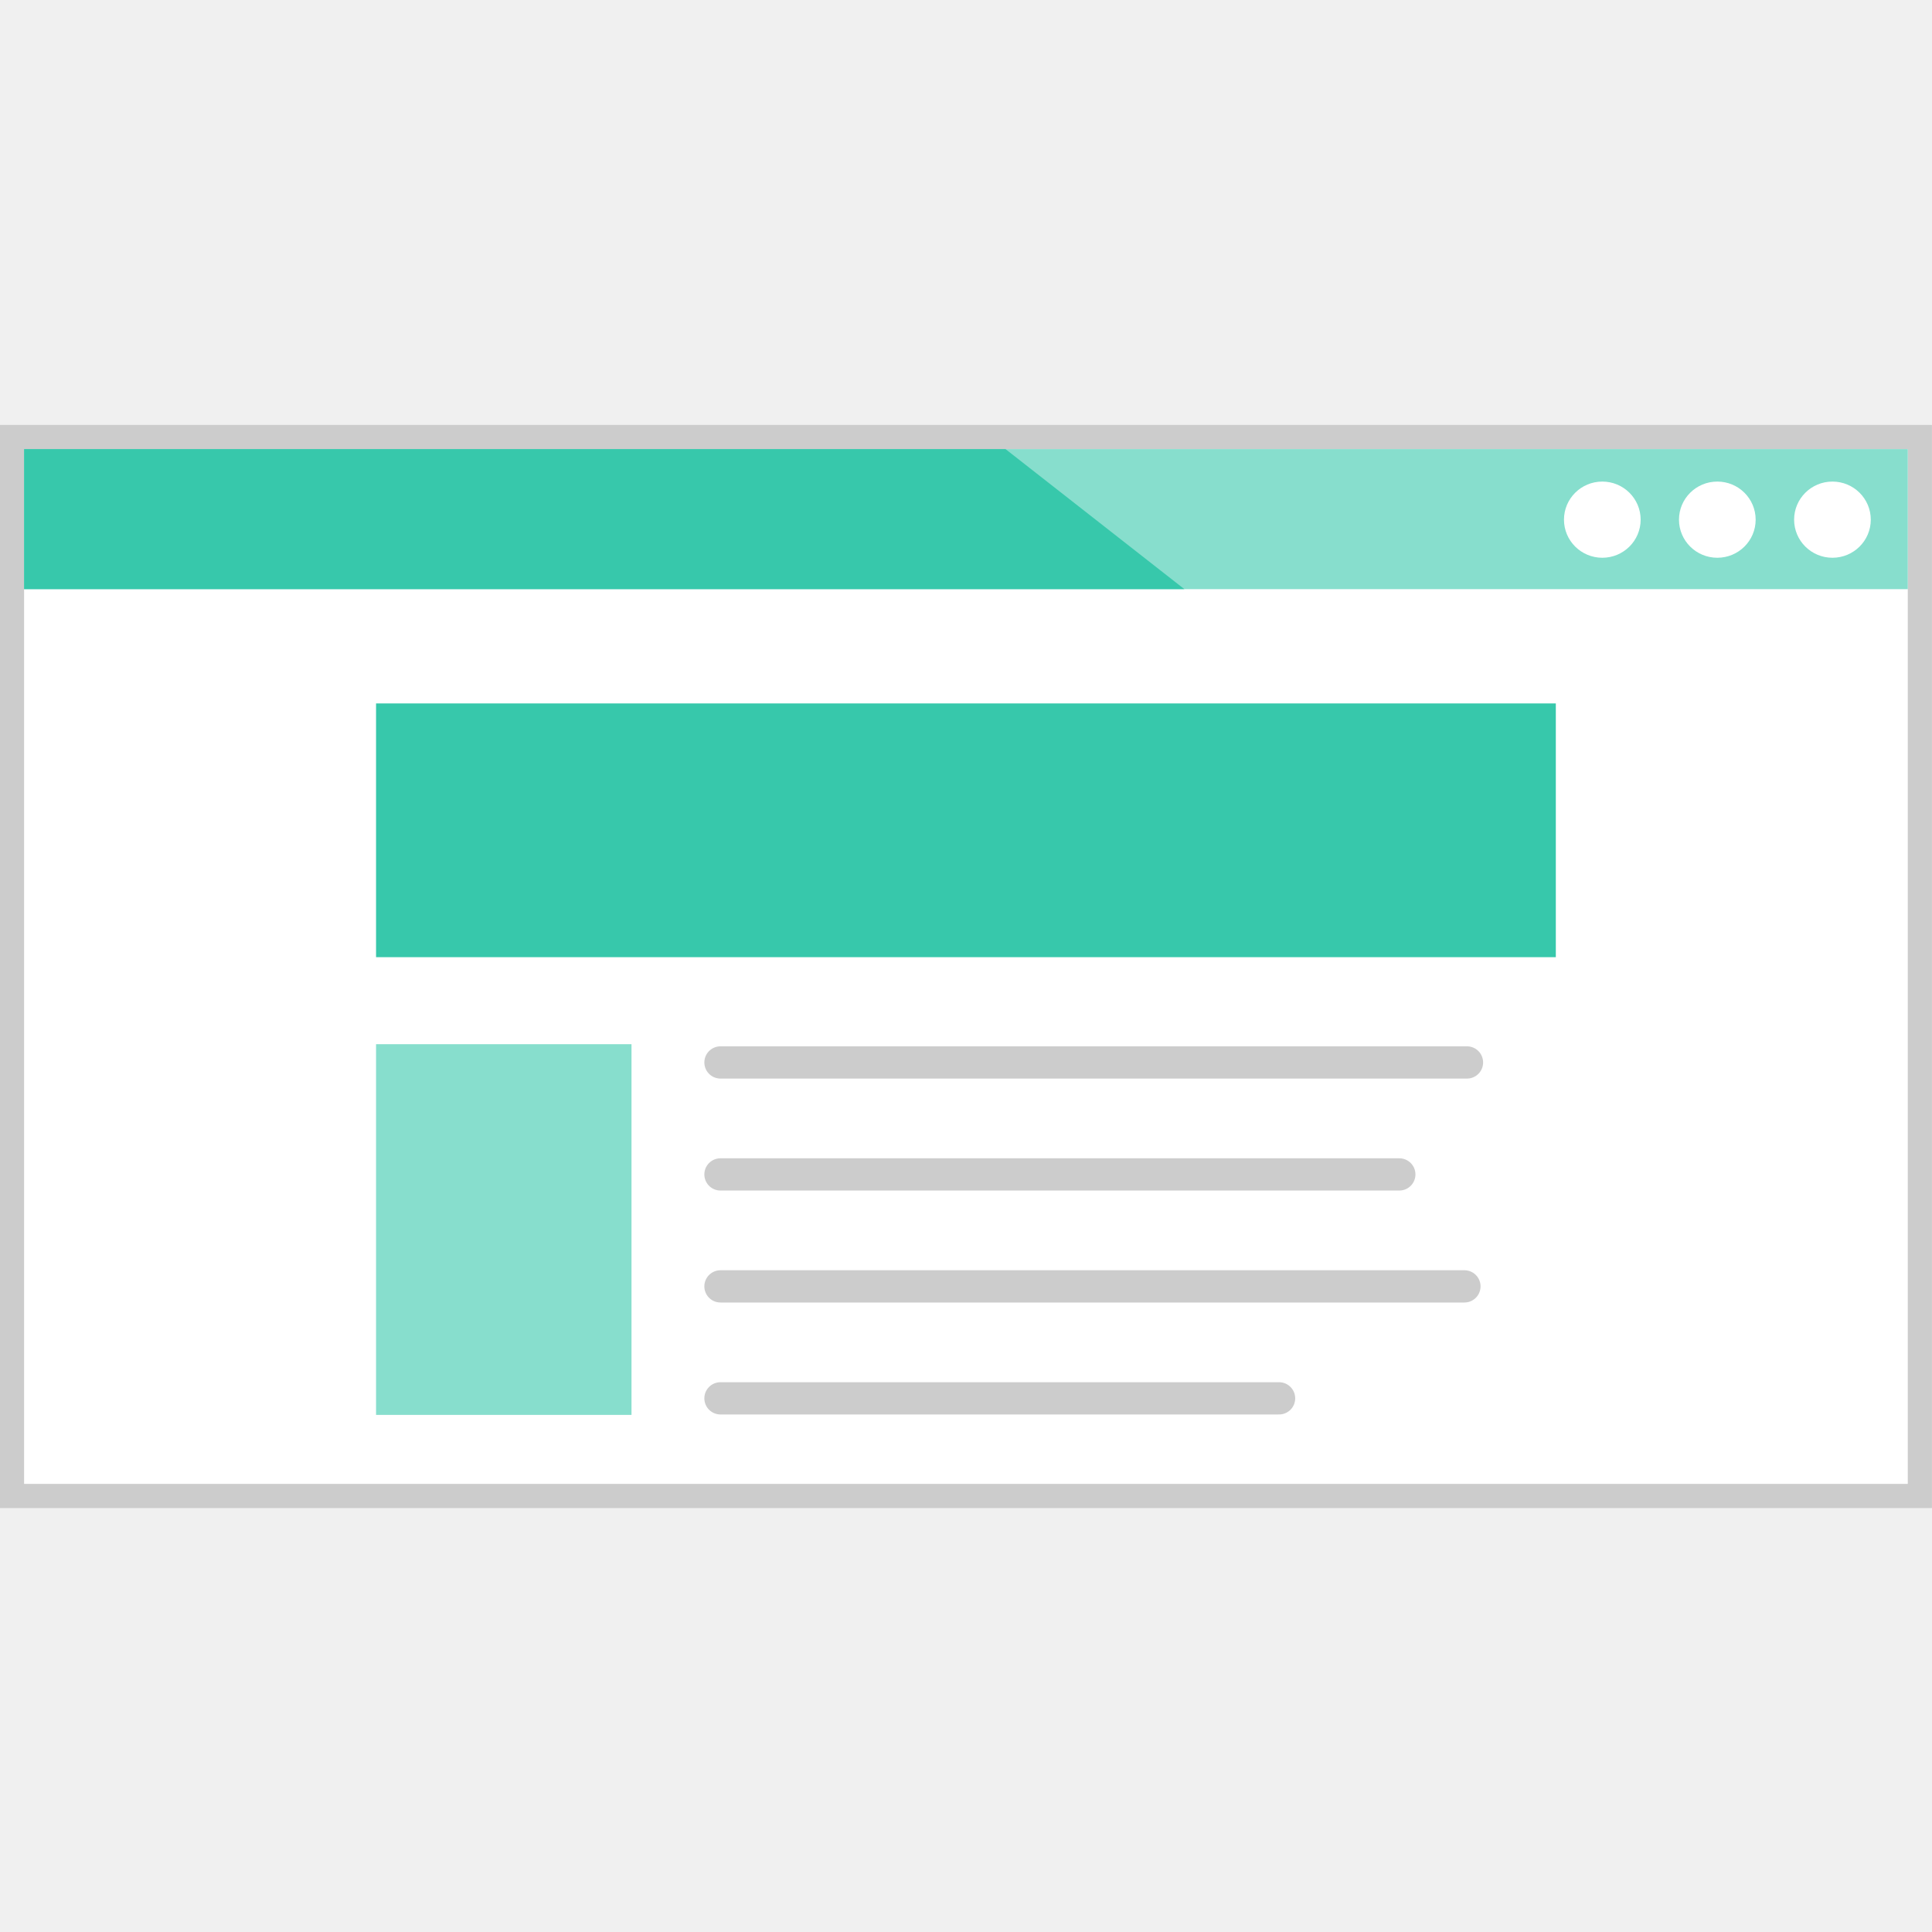
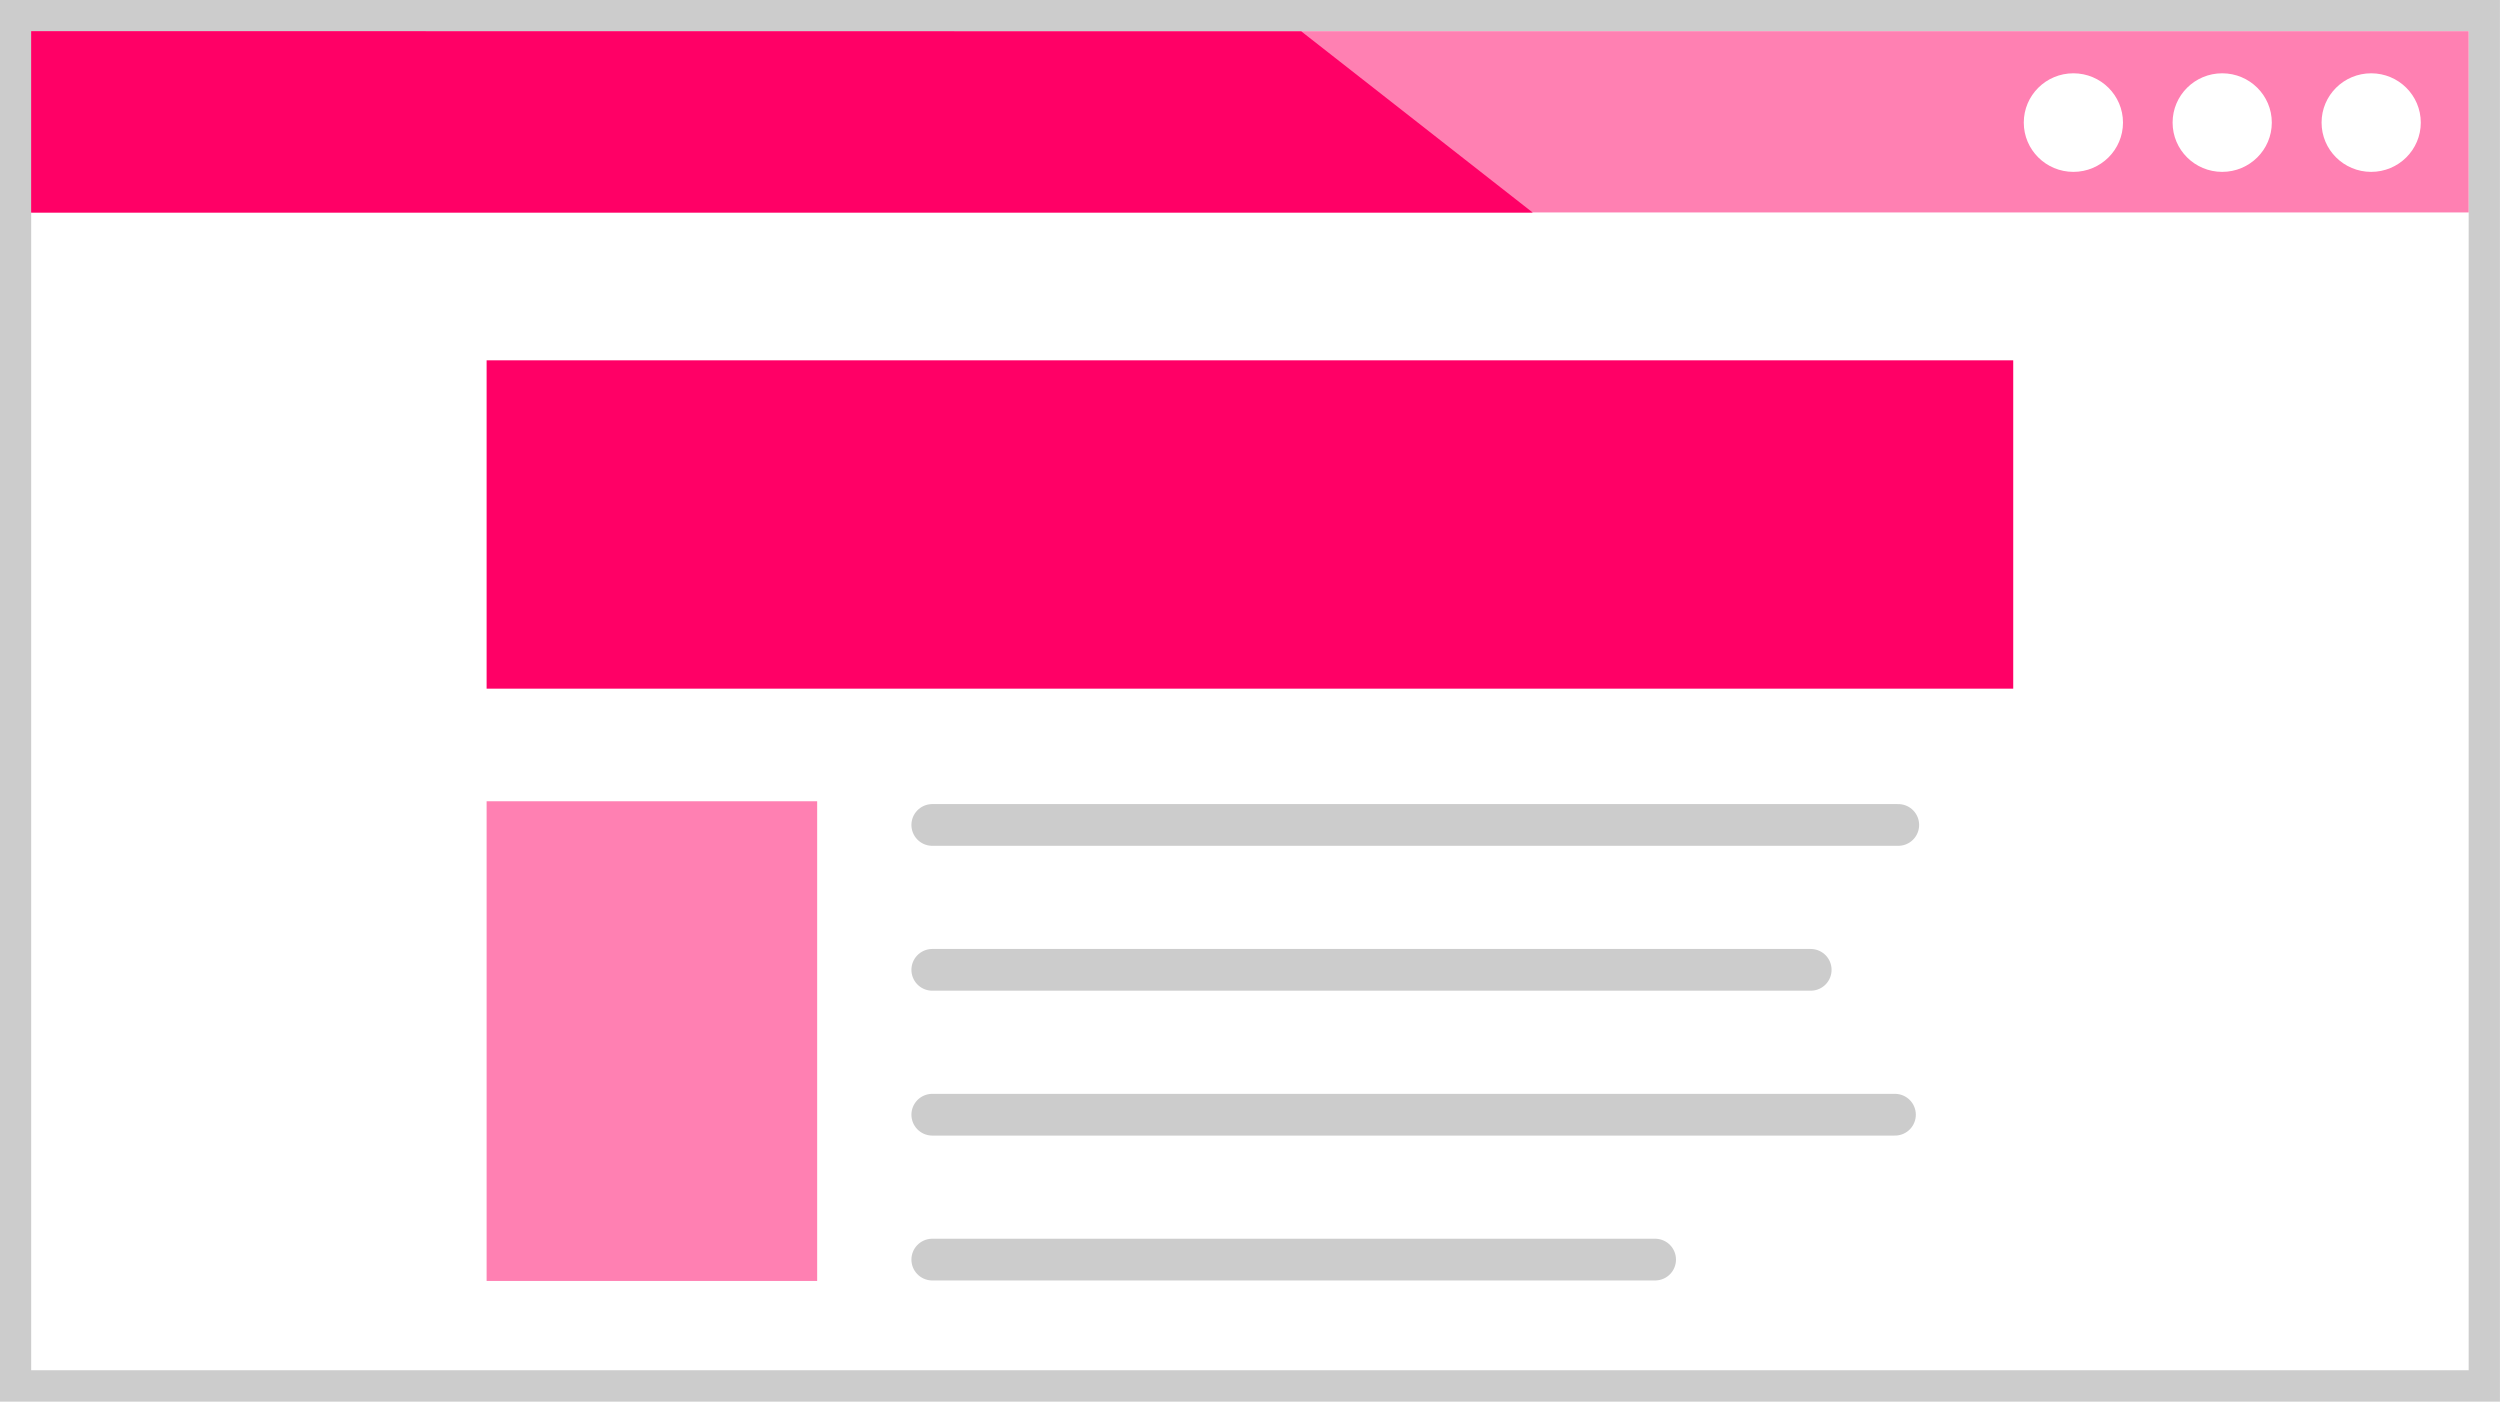
- <svg xmlns="http://www.w3.org/2000/svg" width="60" height="60" version="1.1" viewBox="0 0 15.875 15.875">
-   <g transform="translate(0 -281.12)">
-     <rect x=".198" y="284.81" width="15.478" height="8.503" fill="#fff" stroke="#ccc" stroke-linecap="square" stroke-width=".397" style="paint-order:stroke markers fill" />
-     <rect x=".198" y="284.81" width="15.478" height="1.151" rx="1.1369e-13" ry="1.1369e-13" fill="#87decd" style="paint-order:stroke markers fill" />
-     <g fill="#fff">
-       <circle cx="15.013" cy="285.39" r="0" style="paint-order:stroke markers fill" />
-       <circle cx="13.82" cy="285.38" r="0" style="paint-order:stroke markers fill" />
-       <circle cx="12.627" cy="285.39" r="0" style="paint-order:stroke markers fill" />
-     </g>
-     <path d="m0.198 284.81v1.151h9.534l-1.47-1.151z" fill="#37c8ab" />
-     <rect x="3.09" y="286.9" width="9.694" height="2.085" rx="1.1369e-13" ry="1.1369e-13" fill="#37c8ab" style="paint-order:stroke markers fill" />
-     <rect x="3.09" y="289.7" width="2.099" height="3.046" rx="1.1369e-13" ry="1.1369e-13" fill="#87decd" style="paint-order:stroke markers fill" />
-     <g fill="#ccc" stroke="#ccc" stroke-linecap="round" stroke-width=".265">
-       <path d="m5.92 289.85h6.134" />
-       <path d="m5.92 290.77h5.578" />
-       <path d="m5.92 291.69h6.113" />
-       <path d="m5.92 292.61h4.59" />
-     </g>
-     <g fill="#fff">
-       <ellipse cx="13.166" cy="285.39" rx=".315" ry=".313" style="paint-order:stroke markers fill" />
-       <ellipse cx="15.057" cy="285.39" rx=".315" ry=".313" style="paint-order:stroke markers fill" />
-       <ellipse cx="14.111" cy="285.39" rx=".315" ry=".313" style="paint-order:stroke markers fill" />
-     </g>
+ <svg xmlns="http://www.w3.org/2000/svg" width="60" height="33.638" version="1.1" viewBox="0 0 15.875 8.9" id="svg936">
+   <defs id="defs940" />
+   <rect id="rect898" style="fill:#ffffff;stroke:#cccccc;stroke-width:0.397;stroke-linecap:square;paint-order:stroke markers fill" height="8.503" width="15.478" y="0.198" x="0.198" />
+   <rect id="rect900" style="fill:#ff80b2;paint-order:stroke markers fill" ry="1.1369e-13" rx="1.1369e-13" height="1.151" width="15.478" y="0.198" x="0.198" />
+   <g style="fill:#ffffff" id="g908" transform="translate(-5.0067902e-6,-284.6116)">
+     <circle id="circle902" style="paint-order:stroke markers fill" r="0" cy="285.39" cx="15.013" />
+     <circle id="circle904" style="paint-order:stroke markers fill" r="0" cy="285.38" cx="13.82" />
+     <circle id="circle906" style="paint-order:stroke markers fill" r="0" cy="285.39" cx="12.627" />
+   </g>
+   <path style="fill:#ff0066" id="path910" d="M 0.198,0.198 V 1.35 H 9.733 l -1.47,-1.151 z" />
+   <rect id="rect912" style="fill:#ff0066;paint-order:stroke markers fill" ry="1.1369e-13" rx="1.1369e-13" height="2.085" width="9.694" y="2.288" x="3.09" />
+   <rect id="rect914" style="fill:#ff80b2;paint-order:stroke markers fill" ry="1.1369e-13" rx="1.1369e-13" height="3.046" width="2.099" y="5.088" x="3.09" />
+   <g style="fill:#cccccc;stroke:#cccccc;stroke-width:0.265;stroke-linecap:round" id="g924" transform="translate(-5.0067902e-6,-284.6116)">
+     <path id="path916" d="M 5.92,289.85 H 12.054" />
+     <path id="path918" d="m 5.92,290.77 h 5.578" />
+     <path id="path920" d="m 5.92,291.69 h 6.113" />
+     <path id="path922" d="m 5.92,292.61 h 4.59" />
+   </g>
+   <g style="fill:#ffffff" id="g932" transform="translate(-5.0067902e-6,-284.6116)">
+     <ellipse id="ellipse926" style="paint-order:stroke markers fill" ry="0.313" rx="0.315" cy="285.39" cx="13.166" />
+     <ellipse id="ellipse928" style="paint-order:stroke markers fill" ry="0.313" rx="0.315" cy="285.39" cx="15.057" />
+     <ellipse id="ellipse930" style="paint-order:stroke markers fill" ry="0.313" rx="0.315" cy="285.39" cx="14.111" />
  </g>
</svg>
